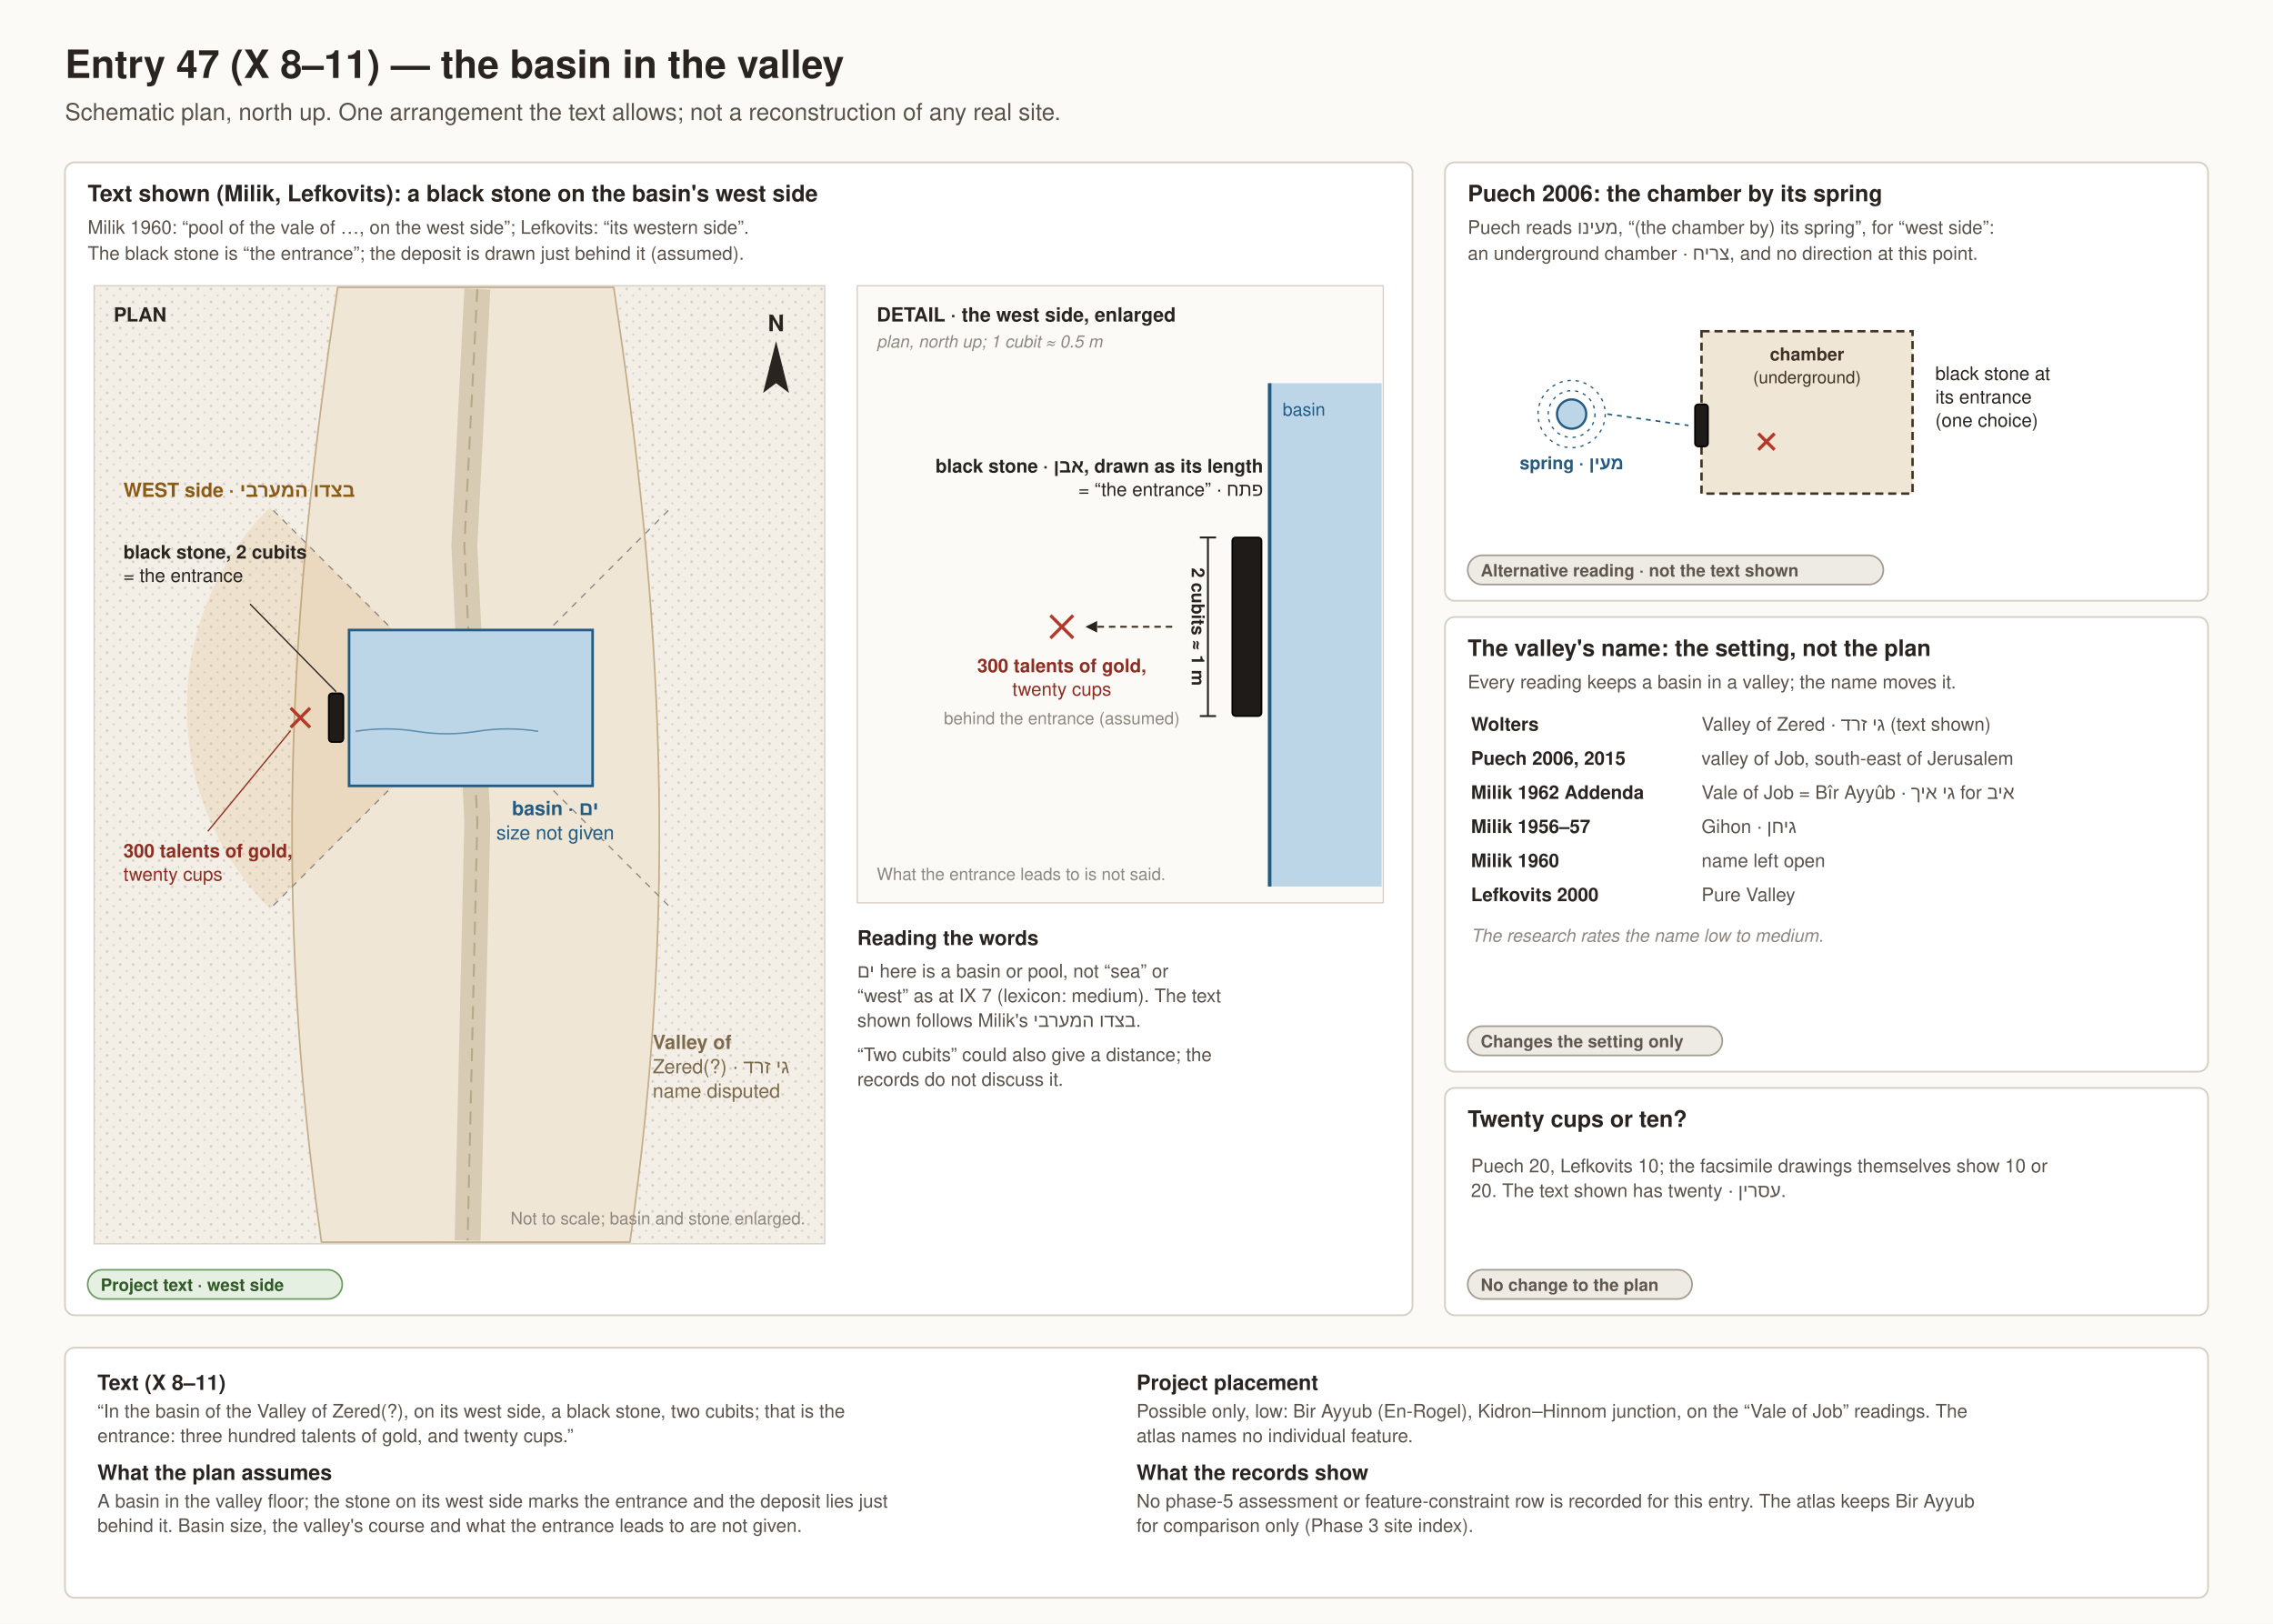
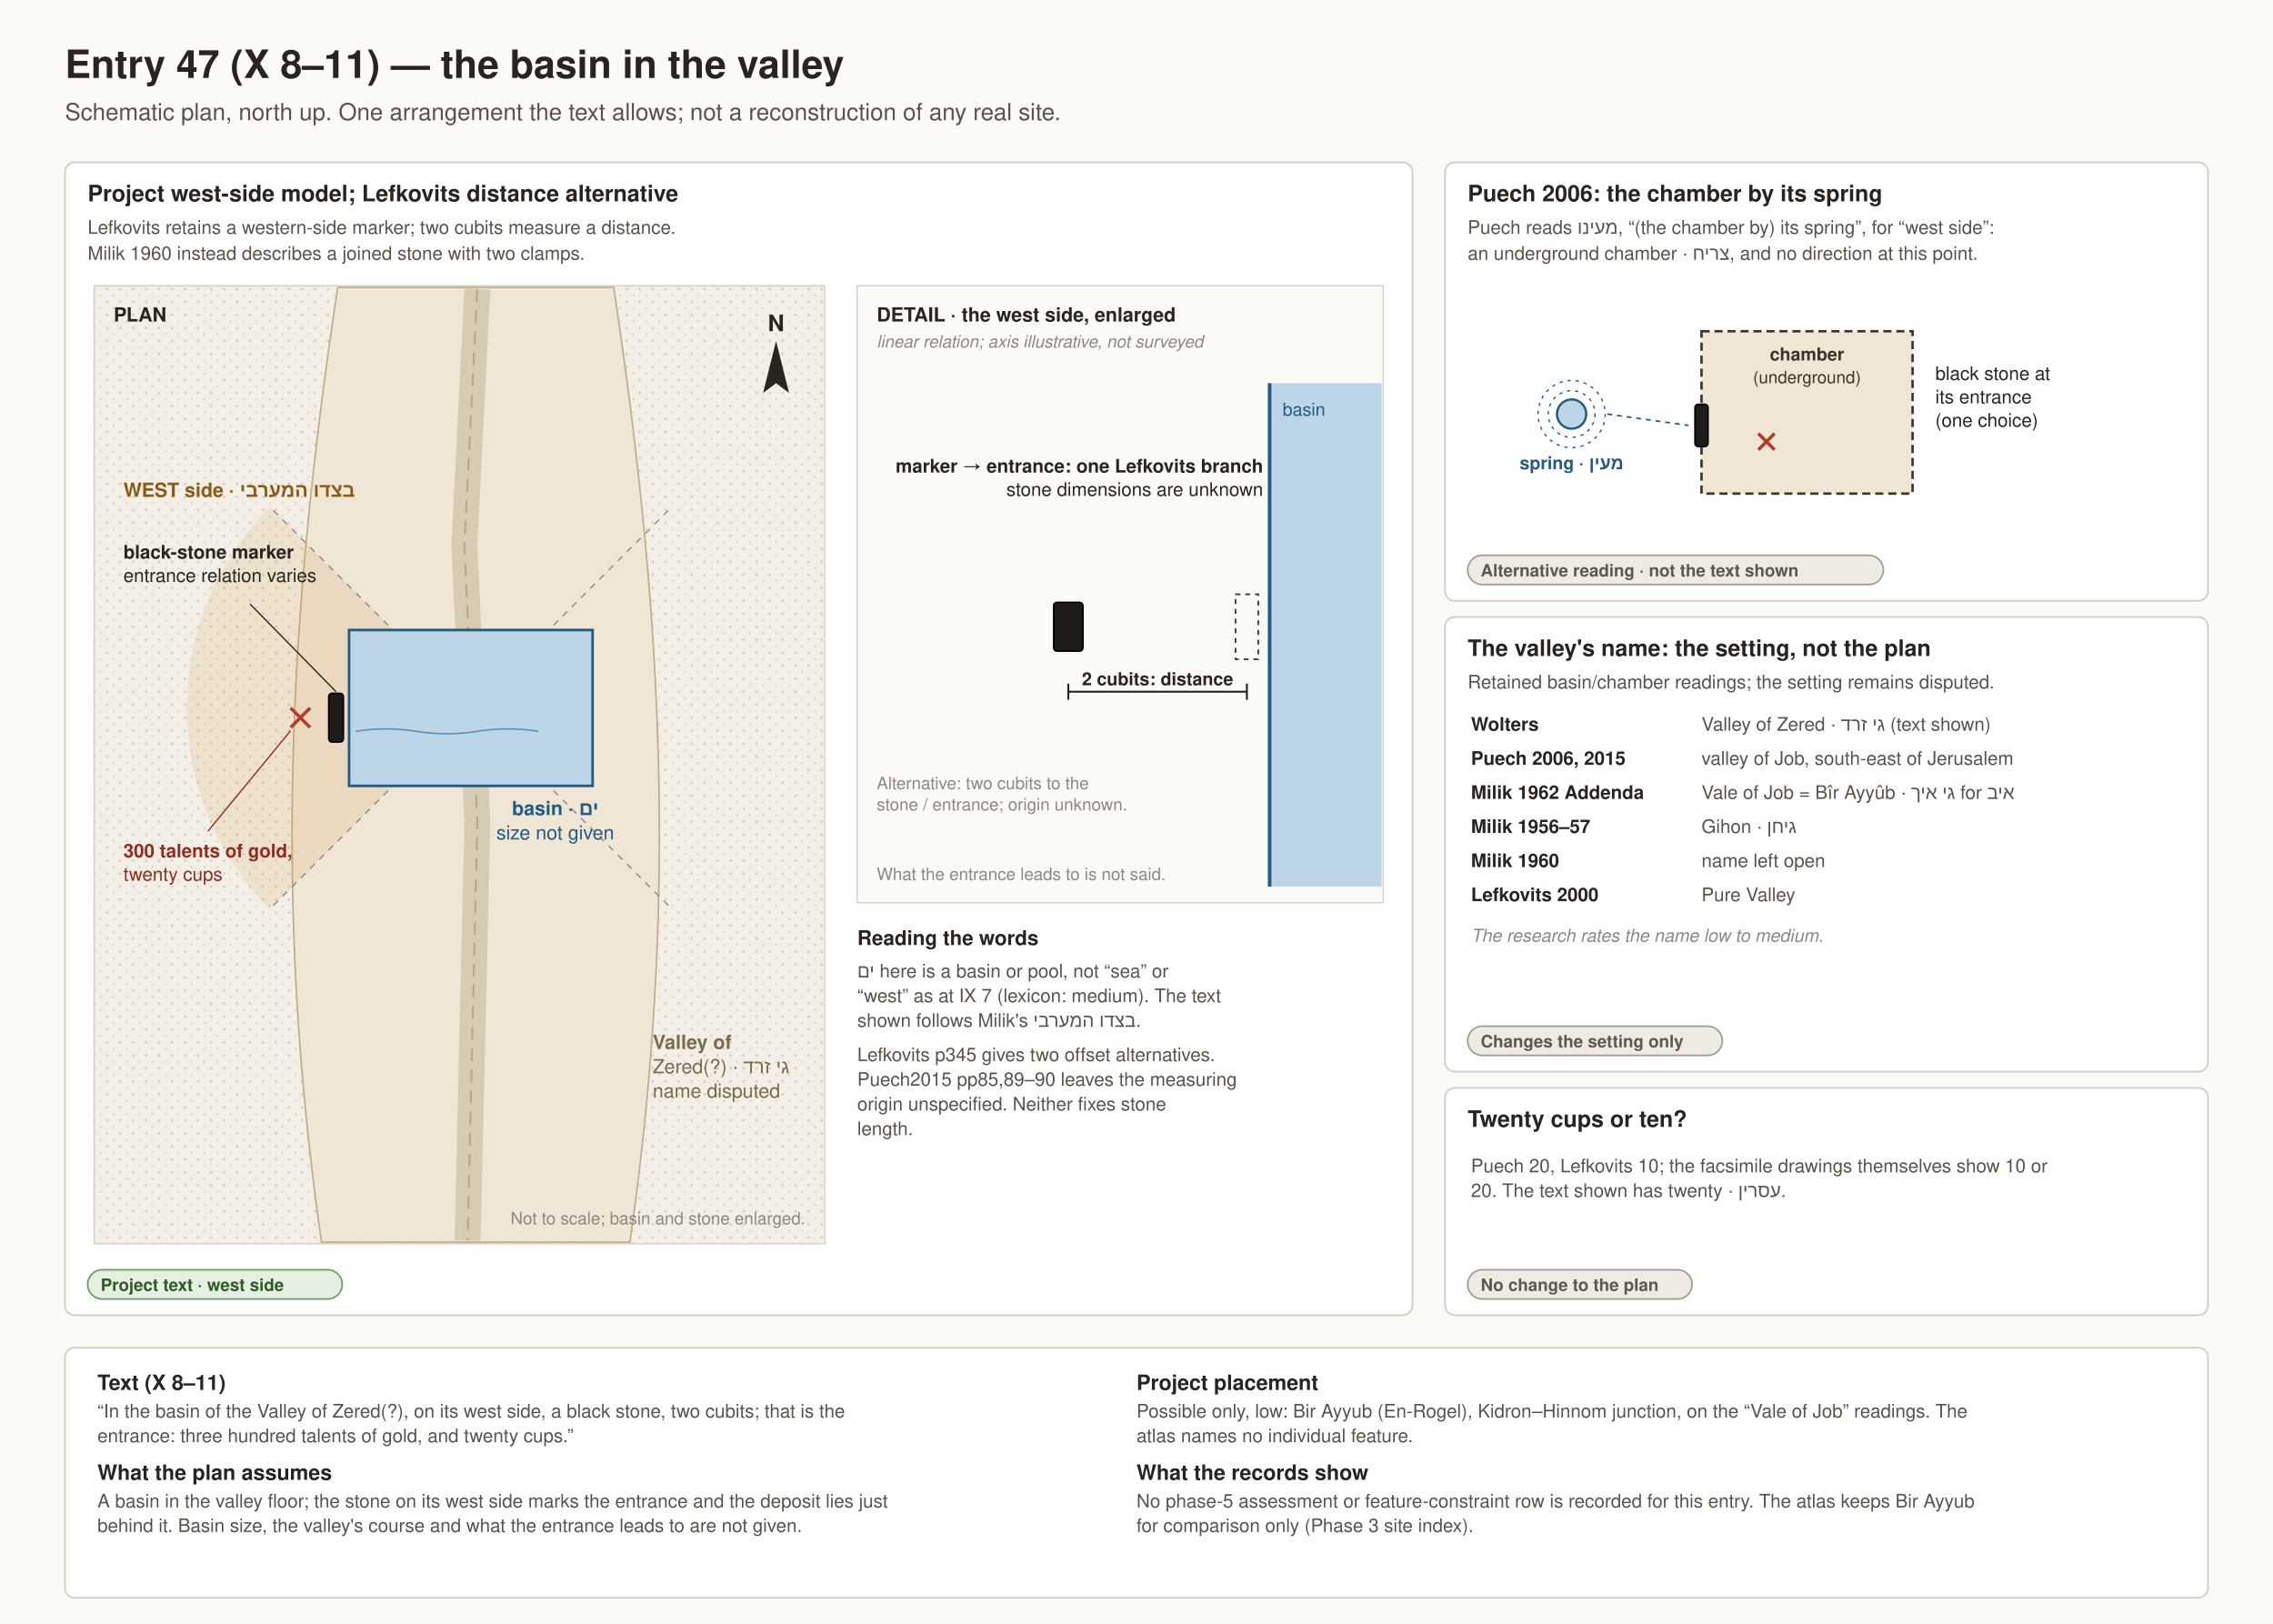
<svg xmlns="http://www.w3.org/2000/svg" viewBox="0 0 1400 1000" width="1400" height="1000" font-family="Helvetica Neue, Helvetica, Arial, DejaVu Sans, sans-serif">
  <defs>
    <marker id="ah-ink" viewBox="0 0 10 10" refX="8" refY="5" markerWidth="6" markerHeight="6" orient="auto-start-reverse">
      <path d="M0,0 L10,5 L0,10 z" fill="#2a2420" />
    </marker>
    <marker id="ah-ochre" viewBox="0 0 10 10" refX="8" refY="5" markerWidth="6" markerHeight="6" orient="auto-start-reverse">
      <path d="M0,0 L10,5 L0,10 z" fill="#8a5a17" />
    </marker>
    <marker id="ah-blue" viewBox="0 0 10 10" refX="8" refY="5" markerWidth="6" markerHeight="6" orient="auto-start-reverse">
      <path d="M0,0 L10,5 L0,10 z" fill="#245b82" />
    </marker>
    <marker id="ah-red" viewBox="0 0 10 10" refX="8" refY="5" markerWidth="6" markerHeight="6" orient="auto-start-reverse">
      <path d="M0,0 L10,5 L0,10 z" fill="#8e2e22" />
    </marker>
    <pattern id="hatch" width="4" height="4" patternUnits="userSpaceOnUse" patternTransform="rotate(45)">
      <rect width="4" height="4" fill="#efe3cf" />
      <line x1="0" y1="0" x2="0" y2="4" stroke="#8a5a17" stroke-width="1.2" />
    </pattern>
    <pattern id="rockfill" width="8" height="8" patternUnits="userSpaceOnUse">
      <rect width="8" height="8" fill="#e7dfd0" />
      <circle cx="2" cy="2" r="0.8" fill="#a49a8b" />
      <circle cx="6" cy="6" r="0.6" fill="#a49a8b" />
    </pattern>
    <pattern id="field" width="10" height="10" patternUnits="userSpaceOnUse">
      <rect width="10" height="10" fill="#eef1e4" />
      <line x1="0" y1="5" x2="10" y2="5" stroke="#b9c4a0" stroke-width="0.8" />
    </pattern>
    <pattern id="earth" width="6" height="6" patternUnits="userSpaceOnUse">
      <rect width="6" height="6" fill="#efe6d6" />
      <circle cx="3" cy="3" r="0.9" fill="#c9b897" />
    </pattern>
  </defs>
  <rect width="1400" height="1000" fill="#fbfaf7" />
  <text x="40.0" y="48.0" font-size="24" fill="#2a2420" font-weight="700">Entry 47 (X 8–11) — the basin in the valley</text>
  <text x="40.0" y="74.0" font-size="14.5" fill="#5a524a">Schematic plan, north up. One arrangement the text allows; not a reconstruction of any real site.</text>
  <rect x="40.0" y="100.0" width="830.0" height="710.0" fill="#ffffff" stroke="#d6cfc4" stroke-width="1.1" rx="6" />
-   <text x="54.0" y="124.0" font-size="14" fill="#2a2420" font-weight="700">Text shown (Milik, Lefkovits): a black stone on the basin's west side</text>
-   <text x="54.0" y="144.0" font-size="11.5" fill="#5a524a">Milik 1960: “pool of the vale of …, on the west side”; Lefkovits: “its western side”.</text>
-   <text x="54.0" y="160.0" font-size="11.5" fill="#5a524a">The black stone is “the entrance”; the deposit is drawn just behind it (assumed).</text>
+   <text x="54.0" y="124.0" font-size="14" fill="#2a2420" font-weight="700">Project west-side model; Lefkovits distance alternative</text>
+   <text x="54.0" y="144.0" font-size="11.5" fill="#5a524a">Lefkovits retains a western-side marker; two cubits measure a distance.</text>
+   <text x="54.0" y="160.0" font-size="11.5" fill="#5a524a">Milik 1960 instead describes a joined stone with two clamps.</text>
  <rect x="54.0" y="782.0" width="156.8" height="18.0" fill="#e5efe2" stroke="#6f9a63" stroke-width="1" rx="9" />
  <text x="62.0" y="795.0" font-size="10.5" fill="#2f5a26" font-weight="600">Project text · west side</text>
  <rect x="58.0" y="176.0" width="450.0" height="590.0" fill="url(#rockfill)" stroke="#d6cfc4" stroke-width="0.8" fill-opacity="0.5" />
  <text x="70.0" y="198.0" font-size="12" fill="#2a2420" font-weight="700">PLAN</text>
  <path d="M208,177 C178,376 168,556 198,765 L388,765 C418,556 408,376 378,177 Z" fill="#efe6d6" stroke="#c2ae8a" stroke-width="1" stroke-linejoin="round" />
  <path d="M294.0,178.0 L286.0,336.0 L294.0,506.0 L288.0,764.0" fill="none" stroke="#d7cbb3" stroke-width="16" stroke-linejoin="round" />
  <path d="M294.0,178.0 L286.0,336.0 L294.0,506.0 L288.0,764.0" fill="none" stroke="#b8a888" stroke-width="1.2" stroke-linejoin="round" stroke-dasharray="8 5" />
  <text x="402.0" y="646.0" font-size="12" fill="#7d6a4a" font-weight="700">Valley of</text>
  <text x="402.0" y="661.0" font-size="12" fill="#7d6a4a">Zered(?) · גי זרד</text>
  <text x="402.0" y="676.0" font-size="12" fill="#7d6a4a">name disputed</text>
  <path d="M290.0,436.0 L166.3,559.7 A175,175 0 0,1 166.3,312.3 Z" fill="#c98a2e" stroke="none" stroke-width="1.0" stroke-linejoin="round" fill-opacity="0.14" />
  <line x1="290.0" y1="436.0" x2="413.7" y2="312.3" stroke="#8d8780" stroke-width="0.8" stroke-dasharray="4 4" />
  <line x1="290.0" y1="436.0" x2="413.7" y2="559.7" stroke="#8d8780" stroke-width="0.8" stroke-dasharray="4 4" />
  <line x1="290.0" y1="436.0" x2="166.3" y2="559.7" stroke="#8d8780" stroke-width="0.8" stroke-dasharray="4 4" />
  <line x1="290.0" y1="436.0" x2="166.3" y2="312.3" stroke="#8d8780" stroke-width="0.8" stroke-dasharray="4 4" />
  <rect x="215.0" y="388.0" width="150.0" height="96.0" fill="#bcd6e8" stroke="#245b82" stroke-width="1.6" />
  <path d="M219.0,450.4 q18.75,-3 37.5,0 t37.5,0 t37.5,0" fill="none" stroke="#5d8fb3" stroke-width="0.9" stroke-linejoin="round" />
  <text x="342.0" y="502.0" font-size="12" fill="#245b82" font-weight="700" text-anchor="middle">basin · ים</text>
  <text x="342.0" y="517.0" font-size="12" fill="#245b82" text-anchor="middle">size not given</text>
  <text x="76.0" y="306.0" font-size="12" fill="#8a5a17" font-weight="700">WEST side · בצדו המערבי</text>
  <rect x="202.5" y="427.0" width="9.0" height="30.0" fill="#1f1b18" stroke="#000000" stroke-width="1" rx="2" />
  <path d="M179.0,436 L191.0,448 M191.0,436 L179.0,448" fill="none" stroke="#b33a2a" stroke-width="2" stroke-linejoin="round" />
  <line x1="179.0" y1="450.0" x2="128.0" y2="512.0" stroke="#8e2e22" stroke-width="0.8" />
  <text x="76.0" y="528.0" font-size="11.5" fill="#8e2e22" font-weight="700">300 talents of gold,</text>
  <text x="76.0" y="542.4" font-size="11.5" fill="#8e2e22">twenty cups</text>
  <line x1="207.0" y1="426.0" x2="154.0" y2="372.0" stroke="#2a2420" stroke-width="0.8" />
-   <text x="76.0" y="344.0" font-size="11.5" fill="#2a2420" font-weight="700">black stone, 2 cubits</text>
-   <text x="76.0" y="358.4" font-size="11.5" fill="#2a2420">= the entrance</text>
+   <text x="76.0" y="344.0" font-size="11.5" fill="#2a2420" font-weight="700">black-stone marker</text>
+   <text x="76.0" y="358.4" font-size="11.5" fill="#2a2420">entrance relation varies</text>
  <path d="M478,210 L486,242 L478,236 L470,242 Z" fill="#2a2420" stroke="none" stroke-width="1.0" stroke-linejoin="round" />
  <text x="478.0" y="204.0" font-size="14" fill="#2a2420" font-weight="700" text-anchor="middle">N</text>
  <text x="496.0" y="754.0" font-size="10.5" fill="#8d8780" text-anchor="end">Not to scale; basin and stone enlarged.</text>
  <rect x="528.0" y="176.0" width="324.0" height="380.0" fill="#fbfaf7" stroke="#d6cfc4" stroke-width="0.8" />
  <text x="540.0" y="198.0" font-size="12" fill="#2a2420" font-weight="700">DETAIL · the west side, enlarged</text>
-   <text x="540.0" y="214.0" font-size="10.5" fill="#8d8780" font-style="italic">plan, north up; 1 cubit ≈ 0.5 m</text>
+   <text x="540.0" y="214.0" font-size="10.5" fill="#8d8780" font-style="italic">linear relation; axis illustrative, not surveyed</text>
  <rect x="782.0" y="236.0" width="69.0" height="310.0" fill="#bcd6e8" stroke="none" stroke-width="1.0" />
  <line x1="782.0" y1="236.0" x2="782.0" y2="546.0" stroke="#245b82" stroke-width="2.2" />
  <text x="790.0" y="256.0" font-size="11" fill="#245b82">basin</text>
-   <rect x="759.0" y="331.0" width="18.0" height="110.0" fill="#1f1b18" stroke="#000000" stroke-width="1" rx="2" />
-   <line x1="744.0" y1="331.0" x2="744.0" y2="441.0" stroke="#2a2420" stroke-width="1.2" />
-   <line x1="749.0" y1="331.0" x2="739.0" y2="331.0" stroke="#2a2420" stroke-width="1.2" />
-   <line x1="749.0" y1="441.0" x2="739.0" y2="441.0" stroke="#2a2420" stroke-width="1.2" />
-   <text x="734.0" y="386.0" font-size="11" fill="#2a2420" font-weight="600" text-anchor="middle" transform="rotate(90.0 734.0 386.0)">2 cubits ≈ 1 m</text>
-   <text x="778.0" y="291.0" font-size="11.5" fill="#2a2420" font-weight="700" text-anchor="end">black stone · אבן, drawn as its length</text>
-   <text x="778.0" y="305.4" font-size="11.5" fill="#2a2420" text-anchor="end">= “the entrance” · פתח</text>
-   <line x1="722.0" y1="386.0" x2="670.0" y2="386.0" stroke="#3f3226" stroke-width="1.2" stroke-dasharray="4 3" marker-end="url(#ah-ink)" />
-   <path d="M647,379 L661,393 M661,379 L647,393" fill="none" stroke="#b33a2a" stroke-width="2" stroke-linejoin="round" />
-   <text x="654.0" y="414.0" font-size="11.5" fill="#8e2e22" font-weight="700" text-anchor="middle">300 talents of gold,</text>
-   <text x="654.0" y="428.4" font-size="11.5" fill="#8e2e22" text-anchor="middle">twenty cups</text>
-   <text x="654.0" y="446.0" font-size="10.5" fill="#8d8780" text-anchor="middle">behind the entrance (assumed)</text>
+   <rect x="649.0" y="371.0" width="18.0" height="30.0" fill="#1f1b18" stroke="#000000" stroke-width="1" rx="2" />
+   <rect x="761.0" y="366.0" width="14.0" height="40.0" fill="#fbfaf7" stroke="#3f3226" stroke-width="1" stroke-dasharray="3 3" />
+   <line x1="658.0" y1="426.0" x2="768.0" y2="426.0" stroke="#2a2420" stroke-width="1.2" />
+   <line x1="658.0" y1="421.0" x2="658.0" y2="431.0" stroke="#2a2420" stroke-width="1.2" />
+   <line x1="768.0" y1="421.0" x2="768.0" y2="431.0" stroke="#2a2420" stroke-width="1.2" />
+   <text x="713.0" y="422.0" font-size="11" fill="#2a2420" font-weight="600" text-anchor="middle">2 cubits: distance</text>
+   <text x="778.0" y="291.0" font-size="11.5" fill="#2a2420" font-weight="700" text-anchor="end">marker → entrance: one Lefkovits branch</text>
+   <text x="778.0" y="305.4" font-size="11.5" fill="#2a2420" text-anchor="end">stone dimensions are unknown</text>
+   <text x="540.0" y="486.0" font-size="10.5" fill="#8d8780">Alternative: two cubits to the</text>
+   <text x="540.0" y="499.1" font-size="10.5" fill="#8d8780">stone / entrance; origin unknown.</text>
  <text x="540.0" y="542.0" font-size="10.5" fill="#8d8780">What the entrance leads to is not said.</text>
  <text x="528.0" y="582.0" font-size="12.5" fill="#2a2420" font-weight="700">Reading the words</text>
  <text x="528.0" y="602.0" font-size="11.5" fill="#5a524a">ים here is a basin or pool, not “sea” or</text>
  <text x="528.0" y="617.2" font-size="11.5" fill="#5a524a">“west” as at IX 7 (lexicon: medium). The text</text>
  <text x="528.0" y="632.4" font-size="11.5" fill="#5a524a">shown follows Milik's בצדו המערבי.</text>
-   <text x="528.0" y="653.5" font-size="11.5" fill="#5a524a">“Two cubits” could also give a distance; the</text>
-   <text x="528.0" y="668.7" font-size="11.5" fill="#5a524a">records do not discuss it.</text>
+   <text x="528.0" y="653.5" font-size="11.5" fill="#5a524a">Lefkovits p345 gives two offset alternatives.</text>
+   <text x="528.0" y="668.7" font-size="11.5" fill="#5a524a">Puech2015 pp85,89–90 leaves the measuring</text>
+   <text x="528.0" y="683.9" font-size="11.5" fill="#5a524a">origin unspecified. Neither fixes stone</text>
+   <text x="528.0" y="699.1" font-size="11.5" fill="#5a524a">length.</text>
  <rect x="890.0" y="100.0" width="470.0" height="270.0" fill="#ffffff" stroke="#d6cfc4" stroke-width="1.1" rx="6" />
  <text x="904.0" y="124.0" font-size="14" fill="#2a2420" font-weight="700">Puech 2006: the chamber by its spring</text>
  <text x="904.0" y="144.0" font-size="11.5" fill="#5a524a">Puech reads מעינו, “(the chamber by) its spring”, for “west side”:</text>
  <text x="904.0" y="160.0" font-size="11.5" fill="#5a524a">an underground chamber · צריח, and no direction at this point.</text>
  <rect x="904.0" y="342.0" width="256.0" height="18.0" fill="#eeeae4" stroke="#a39b90" stroke-width="1" rx="9" />
  <text x="912.0" y="355.0" font-size="10.5" fill="#5f574e" font-weight="600">Alternative reading · not the text shown</text>
  <circle cx="968.0" cy="255.0" r="9.0" fill="#bcd6e8" stroke="#245b82" stroke-width="1.4" />
  <circle cx="968.0" cy="255.0" r="14.4" fill="none" stroke="#245b82" stroke-width="0.8" stroke-dasharray="2 3" />
  <circle cx="968.0" cy="255.0" r="20.7" fill="none" stroke="#245b82" stroke-width="0.8" stroke-dasharray="2 3" />
  <text x="968.0" y="289.0" font-size="11" fill="#245b82" font-weight="600" text-anchor="middle">spring · מעין</text>
  <rect x="1048.0" y="204.0" width="130.0" height="100.0" fill="#efe6d6" stroke="#3f3226" stroke-width="1.5" stroke-dasharray="5 3" />
  <text x="1113.0" y="222.0" font-size="11" fill="#3f3226" font-weight="600" text-anchor="middle">chamber</text>
  <text x="1113.0" y="236.0" font-size="10.5" fill="#3f3226" text-anchor="middle">(underground)</text>
  <rect x="1044.0" y="249.0" width="8.0" height="26.0" fill="#1f1b18" stroke="#000000" stroke-width="1" rx="2" />
  <path d="M1083,267.0 L1093,277.0 M1093,267.0 L1083,277.0" fill="none" stroke="#b33a2a" stroke-width="2" stroke-linejoin="round" />
  <line x1="990.0" y1="255.0" x2="1040.0" y2="262.0" stroke="#245b82" stroke-width="1" stroke-dasharray="3 3" />
  <text x="1192.0" y="234.0" font-size="11.5" fill="#2a2420">black stone at</text>
  <text x="1192.0" y="248.4" font-size="11.5" fill="#2a2420">its entrance</text>
  <text x="1192.0" y="262.8" font-size="11.5" fill="#2a2420">(one choice)</text>
  <rect x="890.0" y="380.0" width="470.0" height="280.0" fill="#ffffff" stroke="#d6cfc4" stroke-width="1.1" rx="6" />
  <text x="904.0" y="404.0" font-size="14" fill="#2a2420" font-weight="700">The valley's name: the setting, not the plan</text>
-   <text x="904.0" y="424.0" font-size="11.5" fill="#5a524a">Every reading keeps a basin in a valley; the name moves it.</text>
+   <text x="904.0" y="424.0" font-size="11.5" fill="#5a524a">Retained basin/chamber readings; the setting remains disputed.</text>
  <rect x="904.0" y="632.0" width="156.8" height="18.0" fill="#eeeae4" stroke="#a39b90" stroke-width="1" rx="9" />
  <text x="912.0" y="645.0" font-size="10.5" fill="#5f574e" font-weight="600">Changes the setting only</text>
  <text x="906.0" y="450.0" font-size="11.5" fill="#2a2420" font-weight="700">Wolters</text>
  <text x="1048.0" y="450.0" font-size="11.5" fill="#5a524a">Valley of Zered · גי זרד (text shown)</text>
  <text x="906.0" y="471.0" font-size="11.5" fill="#2a2420" font-weight="700">Puech 2006, 2015</text>
  <text x="1048.0" y="471.0" font-size="11.5" fill="#5a524a">valley of Job, south-east of Jerusalem</text>
  <text x="906.0" y="492.0" font-size="11.5" fill="#2a2420" font-weight="700">Milik 1962 Addenda</text>
  <text x="1048.0" y="492.0" font-size="11.5" fill="#5a524a">Vale of Job = Bîr Ayyûb · גי איך for איב</text>
  <text x="906.0" y="513.0" font-size="11.5" fill="#2a2420" font-weight="700">Milik 1956–57</text>
  <text x="1048.0" y="513.0" font-size="11.5" fill="#5a524a">Gihon · גיחן</text>
  <text x="906.0" y="534.0" font-size="11.5" fill="#2a2420" font-weight="700">Milik 1960</text>
  <text x="1048.0" y="534.0" font-size="11.5" fill="#5a524a">name left open</text>
  <text x="906.0" y="555.0" font-size="11.5" fill="#2a2420" font-weight="700">Lefkovits 2000</text>
  <text x="1048.0" y="555.0" font-size="11.5" fill="#5a524a">Pure Valley</text>
  <text x="906.0" y="580.0" font-size="11" fill="#8d8780" font-style="italic">The research rates the name low to medium.</text>
  <rect x="890.0" y="670.0" width="470.0" height="140.0" fill="#ffffff" stroke="#d6cfc4" stroke-width="1.1" rx="6" />
  <text x="904.0" y="694.0" font-size="14" fill="#2a2420" font-weight="700">Twenty cups or ten?</text>
  <rect x="904.0" y="782.0" width="138.2" height="18.0" fill="#eeeae4" stroke="#a39b90" stroke-width="1" rx="9" />
  <text x="912.0" y="795.0" font-size="10.5" fill="#5f574e" font-weight="600">No change to the plan</text>
  <text x="906.0" y="722.0" font-size="11.5" fill="#5a524a">Puech 20, Lefkovits 10; the facsimile drawings themselves show 10 or</text>
  <text x="906.0" y="737.2" font-size="11.5" fill="#5a524a">20. The text shown has twenty · עסרין.</text>
  <rect x="40.0" y="830.0" width="1320.0" height="154.0" fill="#ffffff" stroke="#d6cfc4" stroke-width="1.1" rx="6" />
  <text x="60.0" y="856.0" font-size="13" fill="#2a2420" font-weight="700">Text (X 8–11)</text>
  <text x="60.0" y="873.0" font-size="11.5" fill="#5a524a">“In the basin of the Valley of Zered(?), on its west side, a black stone, two cubits; that is the</text>
  <text x="60.0" y="888.2" font-size="11.5" fill="#5a524a">entrance: three hundred talents of gold, and twenty cups.”</text>
  <text x="60.0" y="911.4" font-size="13" fill="#2a2420" font-weight="700">What the plan assumes</text>
  <text x="60.0" y="928.4" font-size="11.5" fill="#5a524a">A basin in the valley floor; the stone on its west side marks the entrance and the deposit lies just</text>
  <text x="60.0" y="943.5" font-size="11.5" fill="#5a524a">behind it. Basin size, the valley's course and what the entrance leads to are not given.</text>
  <text x="700.0" y="856.0" font-size="13" fill="#2a2420" font-weight="700">Project placement</text>
  <text x="700.0" y="873.0" font-size="11.5" fill="#5a524a">Possible only, low: Bir Ayyub (En-Rogel), Kidron–Hinnom junction, on the “Vale of Job” readings. The</text>
  <text x="700.0" y="888.2" font-size="11.5" fill="#5a524a">atlas names no individual feature.</text>
  <text x="700.0" y="911.4" font-size="13" fill="#2a2420" font-weight="700">What the records show</text>
  <text x="700.0" y="928.4" font-size="11.5" fill="#5a524a">No phase-5 assessment or feature-constraint row is recorded for this entry. The atlas keeps Bir Ayyub</text>
  <text x="700.0" y="943.5" font-size="11.5" fill="#5a524a">for comparison only (Phase 3 site index).</text>
</svg>
